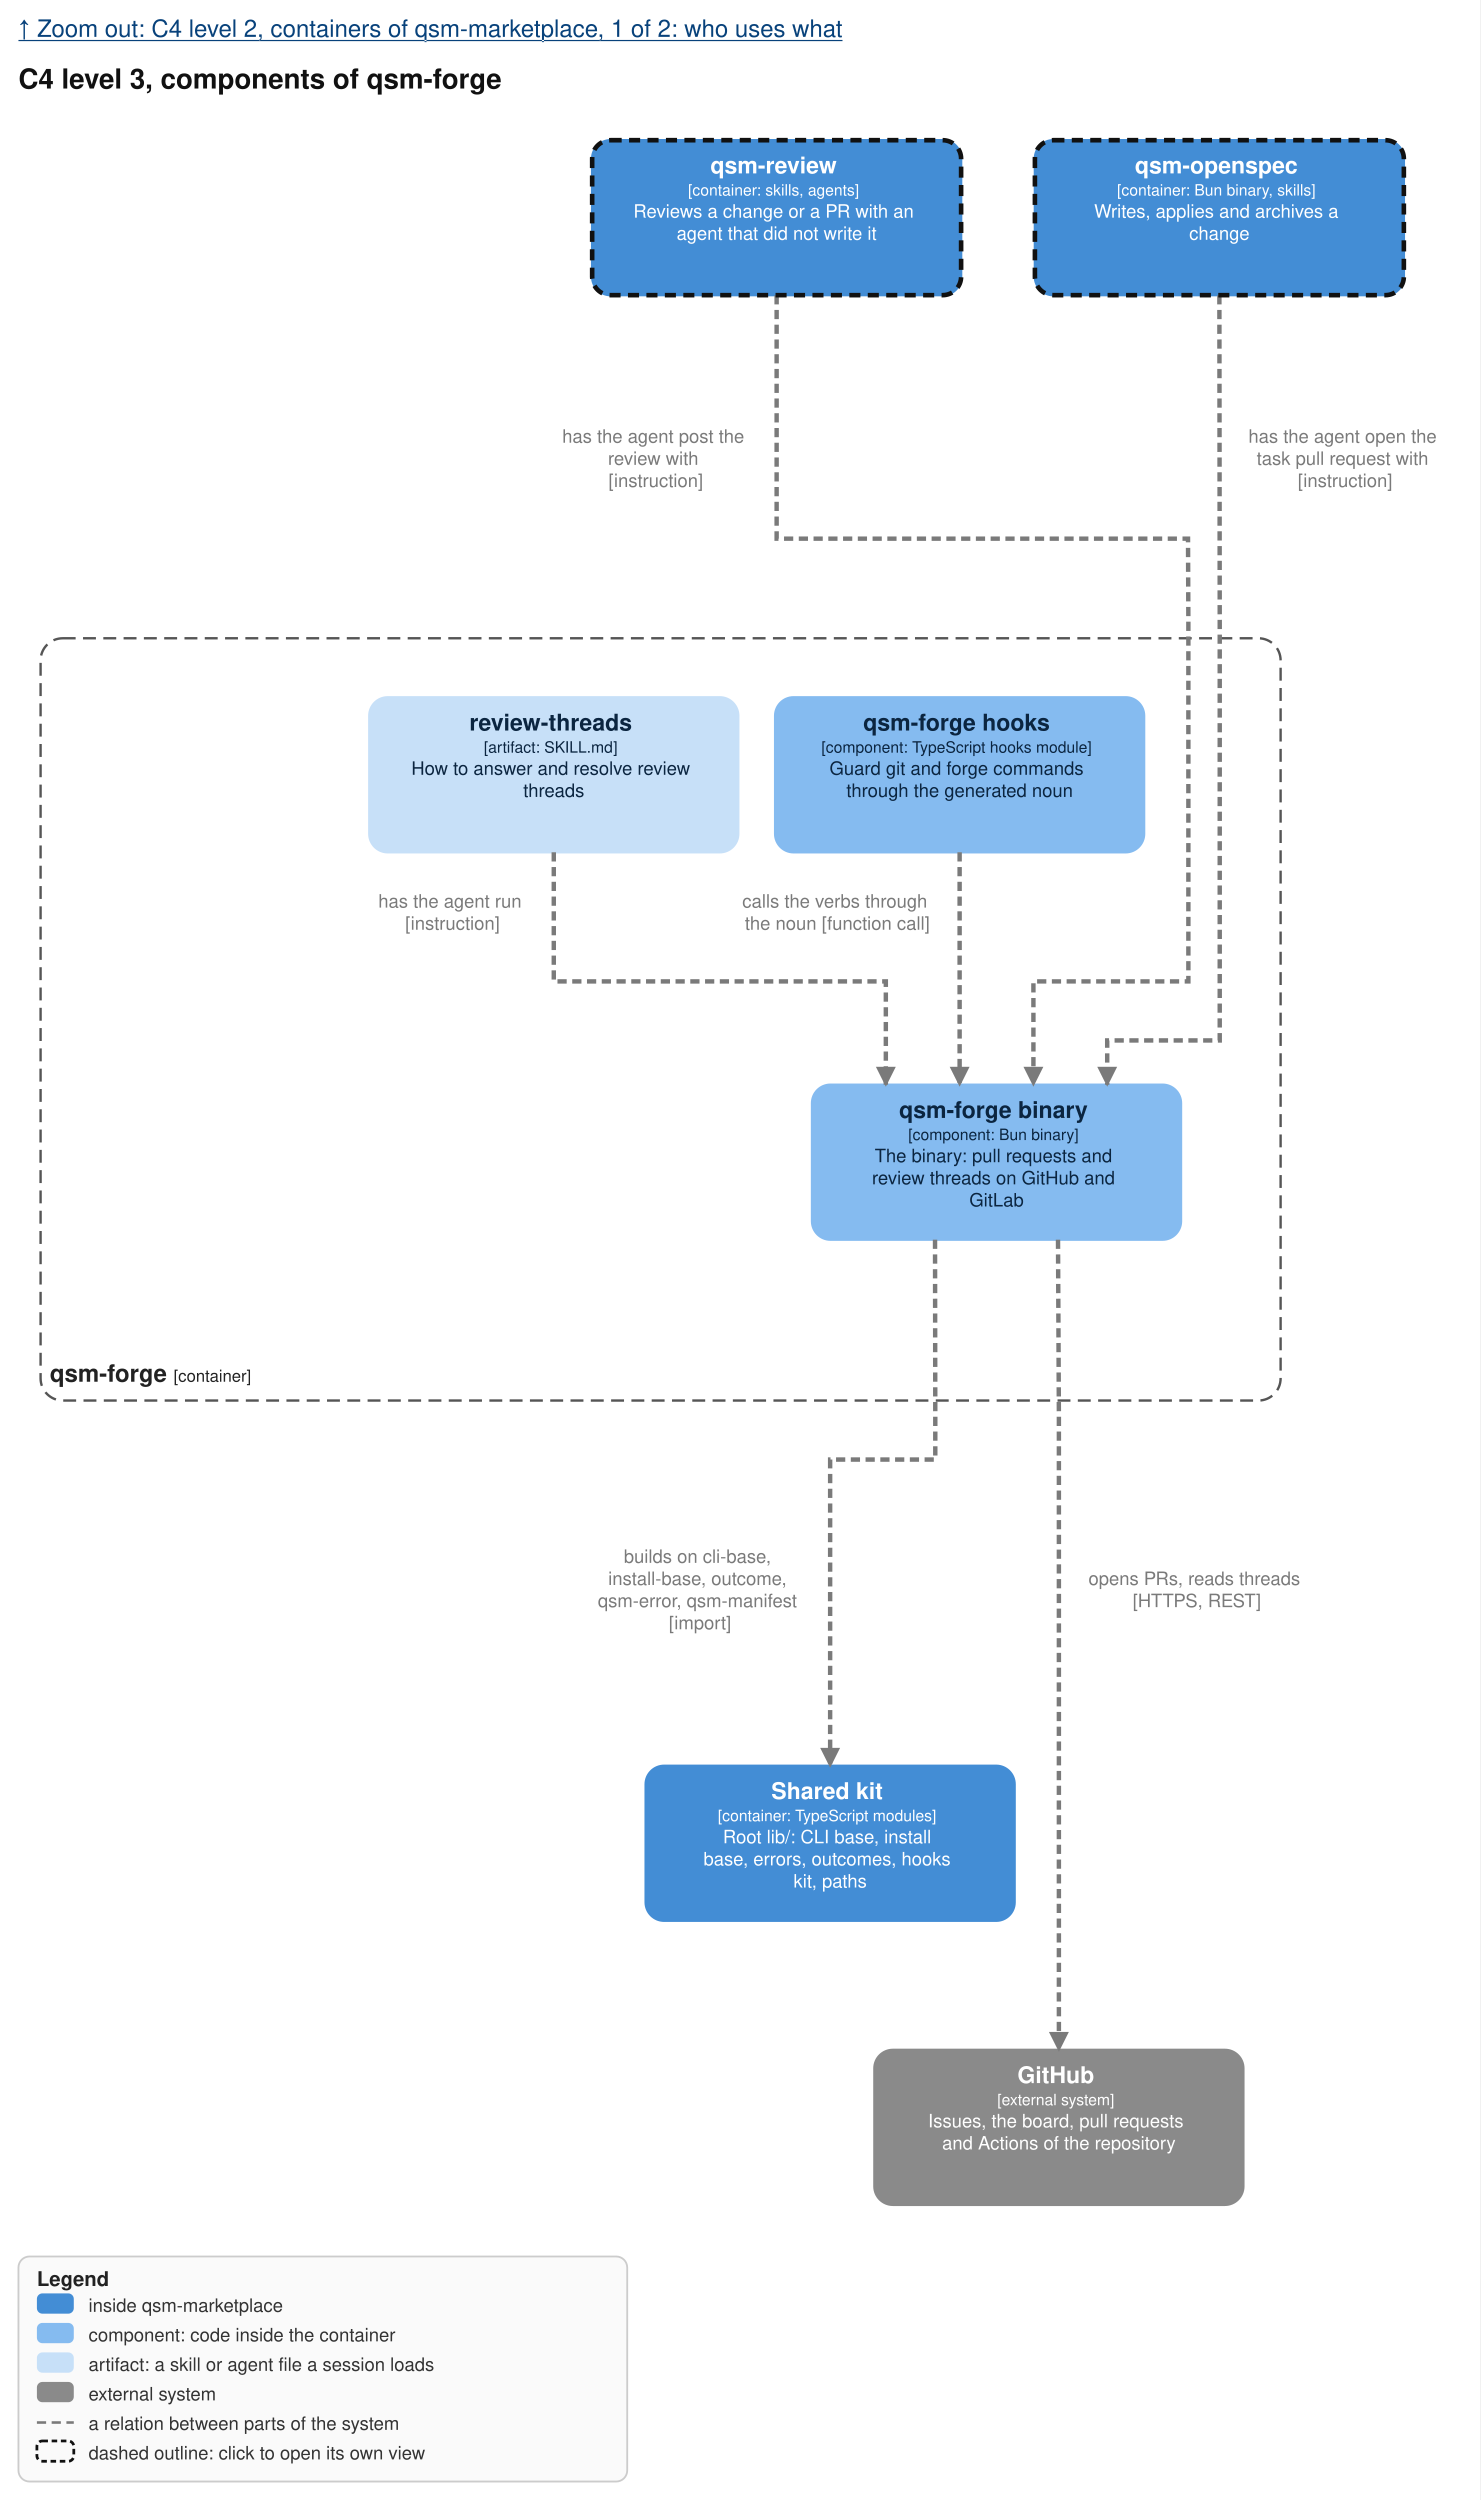
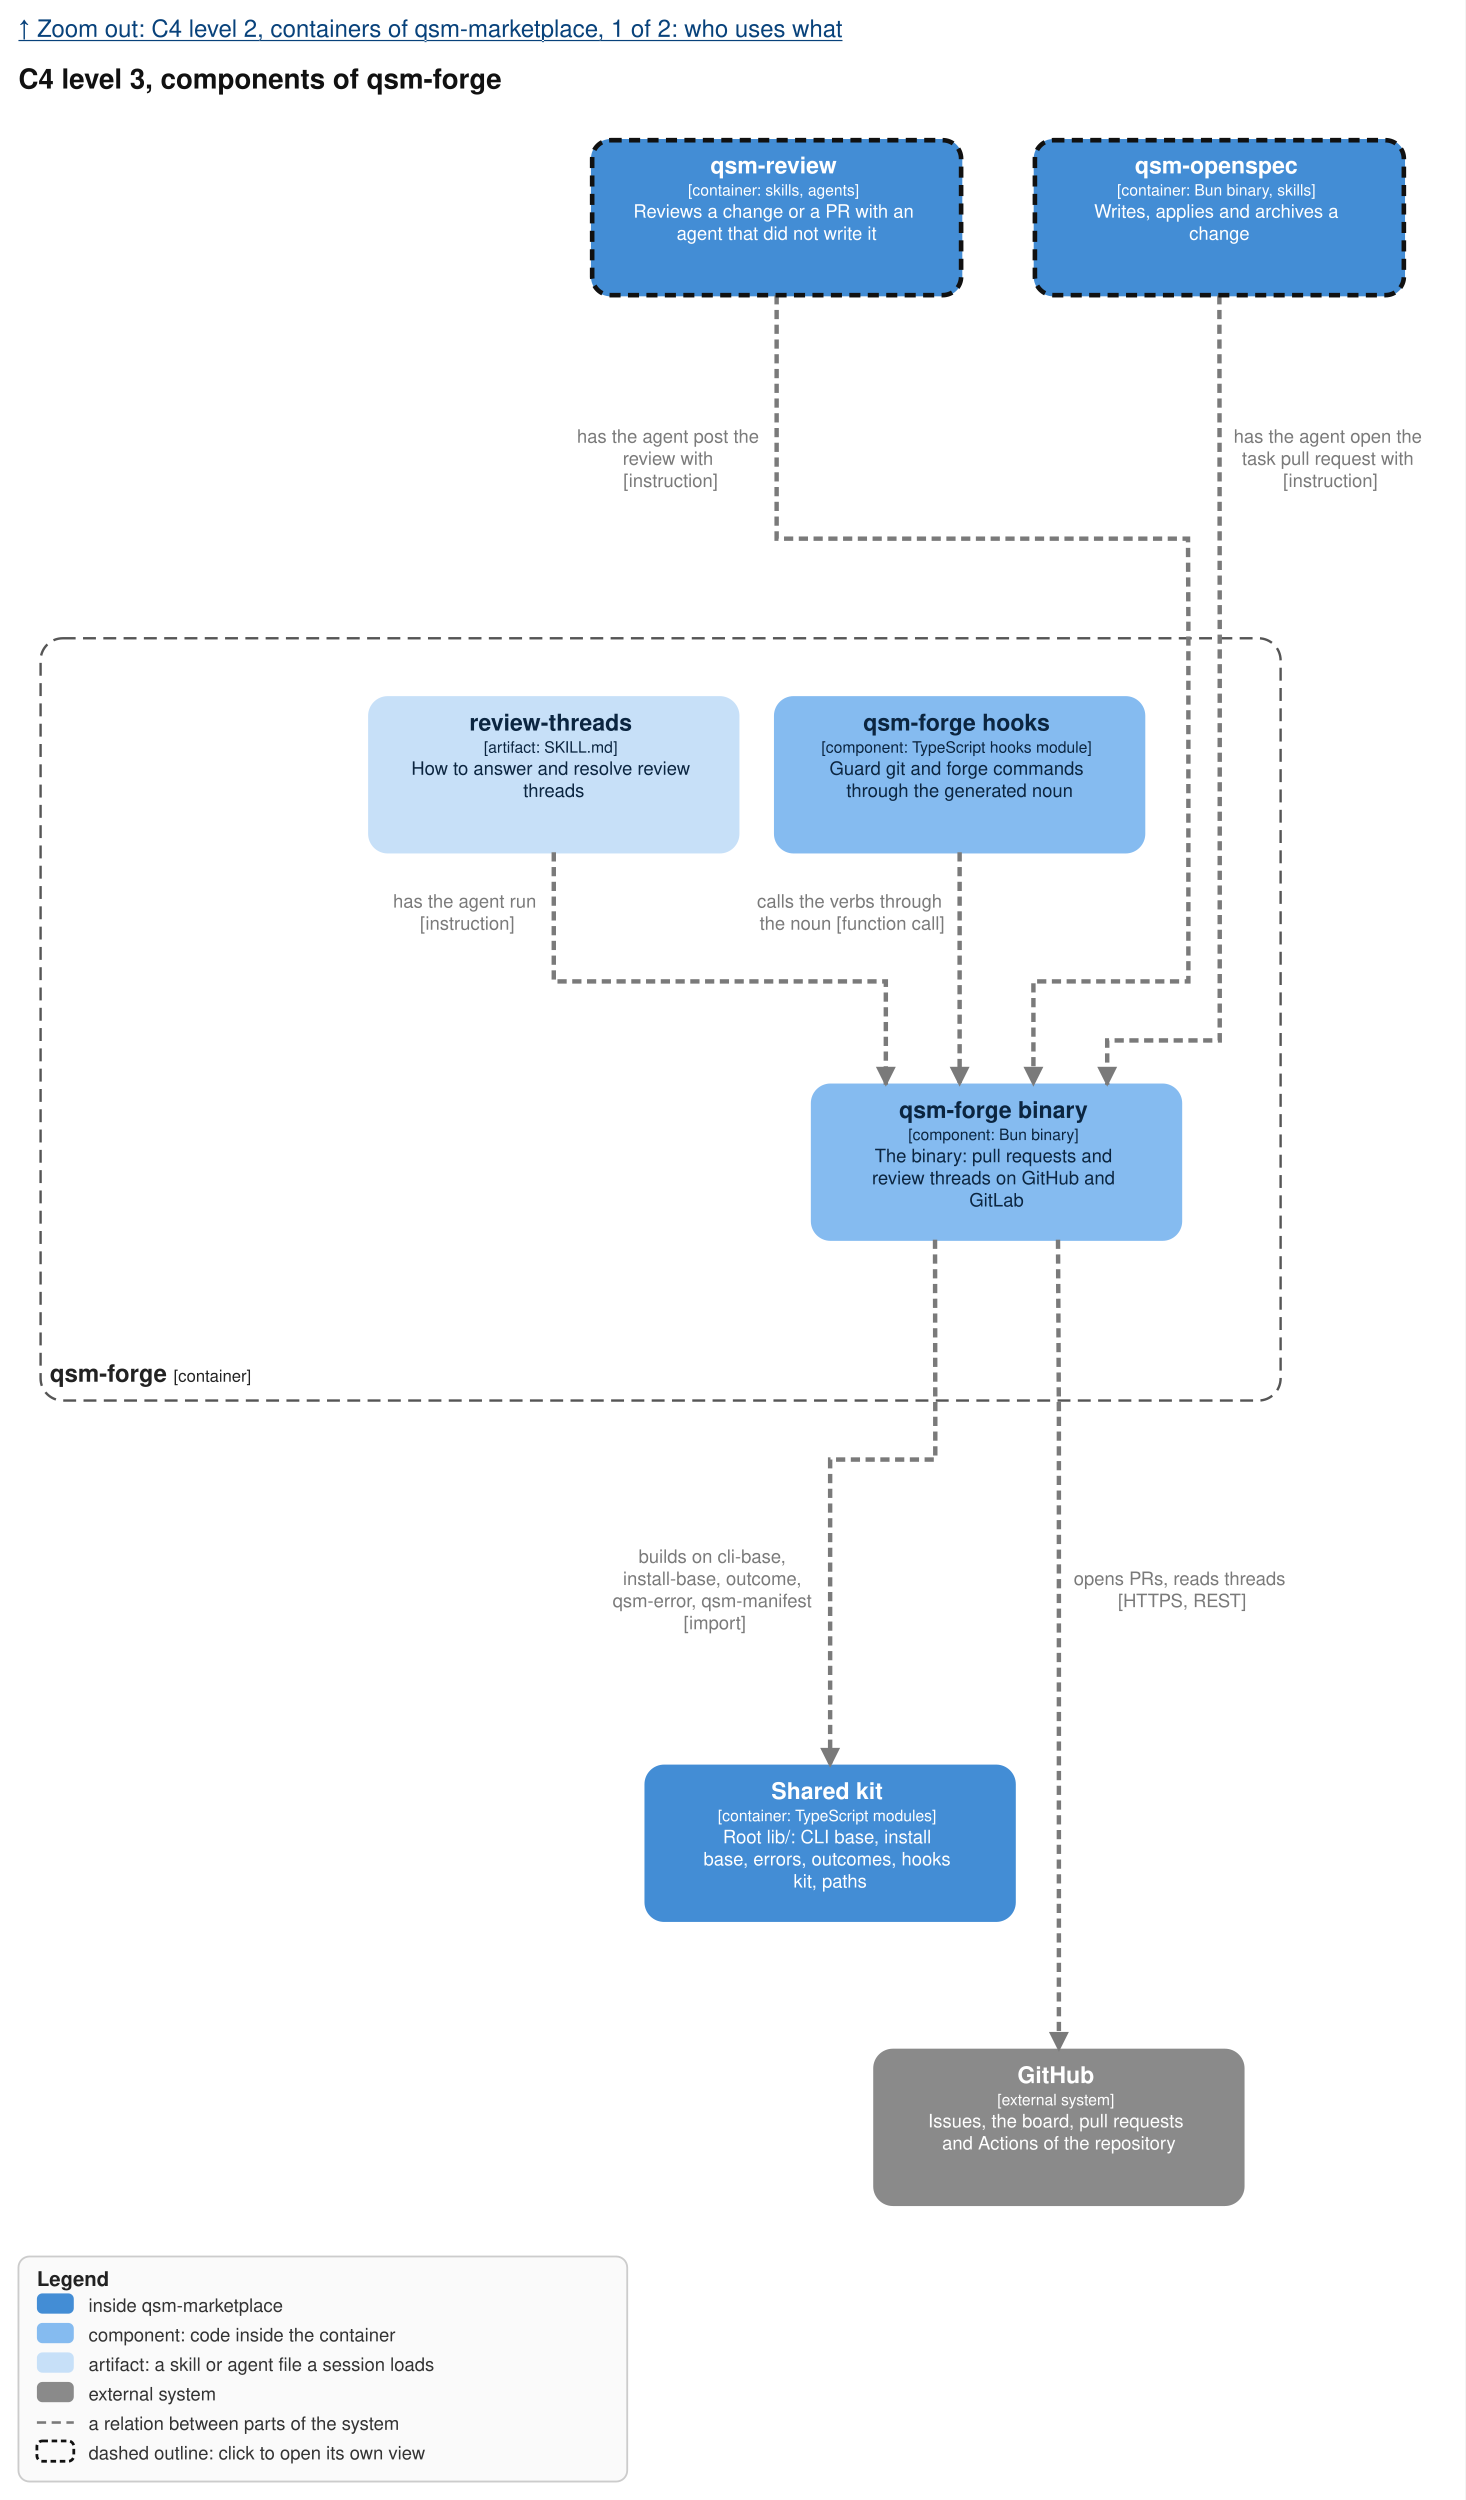
- <svg xmlns="http://www.w3.org/2000/svg" content="&lt;mxfile host=&quot;qsm-c4&quot;&gt;&lt;diagram name=&quot;components-forge&quot; id=&quot;components-forge&quot;&gt;&lt;mxGraphModel grid=&quot;1&quot; gridSize=&quot;10&quot; page=&quot;0&quot;&gt;&lt;root&gt;&lt;mxCell id=&quot;0&quot;/&gt;&lt;mxCell id=&quot;1&quot; parent=&quot;0&quot;/&gt;&lt;object id=&quot;c2&quot; label=&quot;&amp;lt;b&amp;gt;%c4Name%&amp;lt;/b&amp;gt;&amp;lt;div&amp;gt;[%c4Application%]&amp;lt;/div&amp;gt;&quot; placeholders=&quot;1&quot; c4Type=&quot;ContainerScopeBoundary&quot; c4Name=&quot;qsm-forge&quot; c4Application=&quot;Container&quot; c4Id=&quot;mp.forge&quot;&gt;&lt;mxCell style=&quot;rounded=1;fontSize=11;whiteSpace=wrap;html=1;dashed=1;arcSize=4;fillColor=none;strokeColor=#555555;fontColor=#222222;align=left;verticalAlign=bottom;spacing=10;dashPattern=8 4;metaEdit=1;connectable=0;&quot; vertex=&quot;1&quot; parent=&quot;1&quot;&gt;&lt;mxGeometry x=&quot;12&quot; y=&quot;282&quot; width=&quot;672.192&quot; height=&quot;413.2&quot; as=&quot;geometry&quot;/&gt;&lt;/mxCell&gt;&lt;/object&gt;&lt;object id=&quot;c3&quot; label=&quot;&amp;lt;b&amp;gt;%c4Name%&amp;lt;/b&amp;gt;&amp;lt;div&amp;gt;[%c4Type%%c4TechnologySep%%c4Technology%]&amp;lt;/div&amp;gt;&amp;lt;div style=&amp;quot;font-size:11px&amp;quot;&amp;gt;%c4Description%&amp;lt;/div&amp;gt;&quot; placeholders=&quot;1&quot; c4Type=&quot;Component&quot; c4Name=&quot;qsm-forge binary&quot; c4Technology=&quot;Bun binary&quot; c4TechnologySep=&quot;: &quot; c4Description=&quot;The binary: pull requests and review threads on GitHub and GitLab&quot; c4Id=&quot;mp.forge.tool&quot; c4Tags=&quot;&quot; c4Path=&quot;plugins/qsm-forge/scripts&quot;&gt;&lt;mxCell style=&quot;rounded=1;whiteSpace=wrap;html=1;arcSize=10;fillColor=#85bbf0;strokeColor=#85bbf0;fontColor=#0b2540;metaEdit=1;resizable=1;&quot; vertex=&quot;1&quot; parent=&quot;1&quot;&gt;&lt;mxGeometry x=&quot;430.192&quot; y=&quot;524&quot; width=&quot;200&quot; height=&quot;84&quot; as=&quot;geometry&quot;/&gt;&lt;/mxCell&gt;&lt;/object&gt;&lt;object id=&quot;c4&quot; label=&quot;&amp;lt;b&amp;gt;%c4Name%&amp;lt;/b&amp;gt;&amp;lt;div&amp;gt;[%c4Type%%c4TechnologySep%%c4Technology%]&amp;lt;/div&amp;gt;&amp;lt;div style=&amp;quot;font-size:11px&amp;quot;&amp;gt;%c4Description%&amp;lt;/div&amp;gt;&quot; placeholders=&quot;1&quot; c4Type=&quot;Component&quot; c4Name=&quot;qsm-forge hooks&quot; c4Technology=&quot;TypeScript hooks module&quot; c4TechnologySep=&quot;: &quot; c4Description=&quot;Guard git and forge commands through the generated noun&quot; c4Id=&quot;mp.forge.hooks&quot; c4Tags=&quot;&quot; c4Path=&quot;plugins/qsm-forge/hooks&quot;&gt;&lt;mxCell style=&quot;rounded=1;whiteSpace=wrap;html=1;arcSize=10;fillColor=#85bbf0;strokeColor=#85bbf0;fontColor=#0b2540;metaEdit=1;resizable=1;&quot; vertex=&quot;1&quot; parent=&quot;1&quot;&gt;&lt;mxGeometry x=&quot;410.192&quot; y=&quot;314&quot; width=&quot;200&quot; height=&quot;84&quot; as=&quot;geometry&quot;/&gt;&lt;/mxCell&gt;&lt;/object&gt;&lt;object id=&quot;c5&quot; label=&quot;&amp;lt;b&amp;gt;%c4Name%&amp;lt;/b&amp;gt;&amp;lt;div&amp;gt;[%c4Type%%c4TechnologySep%%c4Technology%]&amp;lt;/div&amp;gt;&amp;lt;div style=&amp;quot;font-size:11px&amp;quot;&amp;gt;%c4Description%&amp;lt;/div&amp;gt;&quot; placeholders=&quot;1&quot; c4Type=&quot;Component&quot; c4Name=&quot;review-threads&quot; c4Technology=&quot;SKILL.md&quot; c4TechnologySep=&quot;: &quot; c4Description=&quot;How to answer and resolve review threads&quot; c4Id=&quot;mp.forge.threads&quot; c4Tags=&quot;artifact&quot; c4Path=&quot;plugins/qsm-forge/skills/review-threads&quot;&gt;&lt;mxCell style=&quot;rounded=1;whiteSpace=wrap;html=1;arcSize=10;fillColor=#c7e0f8;strokeColor=#c7e0f8;fontColor=#0b2540;metaEdit=1;resizable=1;&quot; vertex=&quot;1&quot; parent=&quot;1&quot;&gt;&lt;mxGeometry x=&quot;190.192&quot; y=&quot;314&quot; width=&quot;200&quot; height=&quot;84&quot; as=&quot;geometry&quot;/&gt;&lt;/mxCell&gt;&lt;/object&gt;&lt;object id=&quot;c6&quot; label=&quot;&amp;lt;b&amp;gt;%c4Name%&amp;lt;/b&amp;gt;&amp;lt;div&amp;gt;[%c4Type%%c4TechnologySep%%c4Technology%]&amp;lt;/div&amp;gt;&amp;lt;div style=&amp;quot;font-size:11px&amp;quot;&amp;gt;%c4Description%&amp;lt;/div&amp;gt;&quot; placeholders=&quot;1&quot; c4Type=&quot;Container&quot; c4Name=&quot;qsm-review&quot; c4Technology=&quot;skills, agents&quot; c4TechnologySep=&quot;: &quot; c4Description=&quot;Reviews a change or a PR with an agent that did not write it&quot; c4Id=&quot;mp.review&quot; c4Tags=&quot;&quot; c4Path=&quot;plugins/qsm-review&quot; c4Group=&quot;Features&quot;&gt;&lt;mxCell style=&quot;rounded=1;whiteSpace=wrap;html=1;arcSize=10;fillColor=#438dd5;strokeColor=#438dd5;fontColor=#ffffff;metaEdit=1;resizable=1;&quot; vertex=&quot;1&quot; parent=&quot;1&quot;&gt;&lt;mxGeometry x=&quot;311&quot; y=&quot;12&quot; width=&quot;200&quot; height=&quot;84&quot; as=&quot;geometry&quot;/&gt;&lt;/mxCell&gt;&lt;/object&gt;&lt;object id=&quot;c7&quot; label=&quot;&amp;lt;b&amp;gt;%c4Name%&amp;lt;/b&amp;gt;&amp;lt;div&amp;gt;[%c4Type%%c4TechnologySep%%c4Technology%]&amp;lt;/div&amp;gt;&amp;lt;div style=&amp;quot;font-size:11px&amp;quot;&amp;gt;%c4Description%&amp;lt;/div&amp;gt;&quot; placeholders=&quot;1&quot; c4Type=&quot;Container&quot; c4Name=&quot;qsm-openspec&quot; c4Technology=&quot;Bun binary, skills&quot; c4TechnologySep=&quot;: &quot; c4Description=&quot;Writes, applies and archives a change&quot; c4Id=&quot;mp.spec&quot; c4Tags=&quot;&quot; c4Path=&quot;plugins/qsm-openspec&quot; c4Group=&quot;Features&quot;&gt;&lt;mxCell style=&quot;rounded=1;whiteSpace=wrap;html=1;arcSize=10;fillColor=#438dd5;strokeColor=#438dd5;fontColor=#ffffff;metaEdit=1;resizable=1;&quot; vertex=&quot;1&quot; parent=&quot;1&quot;&gt;&lt;mxGeometry x=&quot;551&quot; y=&quot;12&quot; width=&quot;200&quot; height=&quot;84&quot; as=&quot;geometry&quot;/&gt;&lt;/mxCell&gt;&lt;/object&gt;&lt;object id=&quot;c8&quot; label=&quot;&amp;lt;b&amp;gt;%c4Name%&amp;lt;/b&amp;gt;&amp;lt;div&amp;gt;[%c4Type%%c4TechnologySep%%c4Technology%]&amp;lt;/div&amp;gt;&amp;lt;div style=&amp;quot;font-size:11px&amp;quot;&amp;gt;%c4Description%&amp;lt;/div&amp;gt;&quot; placeholders=&quot;1&quot; c4Type=&quot;Container&quot; c4Name=&quot;Shared kit&quot; c4Technology=&quot;TypeScript modules&quot; c4TechnologySep=&quot;: &quot; c4Description=&quot;Root lib/: CLI base, install base, errors, outcomes, hooks kit, paths&quot; c4Id=&quot;mp.lib&quot; c4Tags=&quot;shared&quot; c4Path=&quot;lib&quot; c4Group=&quot;Core&quot;&gt;&lt;mxCell style=&quot;rounded=1;whiteSpace=wrap;html=1;arcSize=10;fillColor=#438dd5;strokeColor=#438dd5;fontColor=#ffffff;metaEdit=1;resizable=1;&quot; vertex=&quot;1&quot; parent=&quot;1&quot;&gt;&lt;mxGeometry x=&quot;340&quot; y=&quot;893.2&quot; width=&quot;200&quot; height=&quot;84&quot; as=&quot;geometry&quot;/&gt;&lt;/mxCell&gt;&lt;/object&gt;&lt;object id=&quot;c9&quot; label=&quot;&amp;lt;b&amp;gt;%c4Name%&amp;lt;/b&amp;gt;&amp;lt;div&amp;gt;[%c4Type%%c4TechnologySep%%c4Technology%]&amp;lt;/div&amp;gt;&amp;lt;div style=&amp;quot;font-size:11px&amp;quot;&amp;gt;%c4Description%&amp;lt;/div&amp;gt;&quot; placeholders=&quot;1&quot; c4Type=&quot;Software System&quot; c4Name=&quot;GitHub&quot; c4Technology=&quot;&quot; c4TechnologySep=&quot;&quot; c4Description=&quot;Issues, the board, pull requests and Actions of the repository&quot; c4Id=&quot;github&quot; c4Tags=&quot;external&quot;&gt;&lt;mxCell style=&quot;rounded=1;whiteSpace=wrap;html=1;arcSize=10;fillColor=#8a8a8a;strokeColor=#8a8a8a;fontColor=#ffffff;metaEdit=1;resizable=1;&quot; vertex=&quot;1&quot; parent=&quot;1&quot;&gt;&lt;mxGeometry x=&quot;464&quot; y=&quot;1047.2&quot; width=&quot;200&quot; height=&quot;84&quot; as=&quot;geometry&quot;/&gt;&lt;/mxCell&gt;&lt;/object&gt;&lt;object id=&quot;c10&quot; label=&quot;%c4Description%&quot; placeholders=&quot;1&quot; c4Type=&quot;Relationship&quot; c4Description=&quot;has the agent post the review with [instruction]&quot;&gt;&lt;mxCell style=&quot;edgeStyle=orthogonalEdgeStyle;rounded=1;endArrow=blockThin;endFill=1;html=1;fontSize=10;strokeColor=#7a7a7a;fontColor=#7a7a7a;strokeWidth=2.4;dashed=1;metaEdit=1;&quot; edge=&quot;1&quot; parent=&quot;1&quot; source=&quot;c6&quot; target=&quot;c3&quot;&gt;&lt;mxGeometry relative=&quot;1&quot; as=&quot;geometry&quot;&gt;&lt;Array as=&quot;points&quot;&gt;&lt;mxPoint x=&quot;411&quot; y=&quot;228&quot;/&gt;&lt;mxPoint x=&quot;634&quot; y=&quot;228&quot;/&gt;&lt;mxPoint x=&quot;634.192&quot; y=&quot;274&quot;/&gt;&lt;mxPoint x=&quot;634.192&quot; y=&quot;468&quot;/&gt;&lt;mxPoint x=&quot;550.192&quot; y=&quot;468&quot;/&gt;&lt;/Array&gt;&lt;/mxGeometry&gt;&lt;/mxCell&gt;&lt;/object&gt;&lt;object id=&quot;c11&quot; label=&quot;%c4Description%&quot; placeholders=&quot;1&quot; c4Type=&quot;Relationship&quot; c4Description=&quot;has the agent open the task pull request with [instruction]&quot;&gt;&lt;mxCell style=&quot;edgeStyle=orthogonalEdgeStyle;rounded=1;endArrow=blockThin;endFill=1;html=1;fontSize=10;strokeColor=#7a7a7a;fontColor=#7a7a7a;strokeWidth=2.4;dashed=1;metaEdit=1;&quot; edge=&quot;1&quot; parent=&quot;1&quot; source=&quot;c7&quot; target=&quot;c3&quot;&gt;&lt;mxGeometry relative=&quot;1&quot; as=&quot;geometry&quot;&gt;&lt;Array as=&quot;points&quot;&gt;&lt;mxPoint x=&quot;651.192&quot; y=&quot;274&quot;/&gt;&lt;mxPoint x=&quot;651.192&quot; y=&quot;500&quot;/&gt;&lt;mxPoint x=&quot;590.192&quot; y=&quot;500&quot;/&gt;&lt;/Array&gt;&lt;/mxGeometry&gt;&lt;/mxCell&gt;&lt;/object&gt;&lt;object id=&quot;c12&quot; label=&quot;%c4Description%&quot; placeholders=&quot;1&quot; c4Type=&quot;Relationship&quot; c4Description=&quot;builds on cli-base, install-base, outcome, qsm-error, qsm-manifest [import]&quot;&gt;&lt;mxCell style=&quot;edgeStyle=orthogonalEdgeStyle;rounded=1;endArrow=blockThin;endFill=1;html=1;fontSize=10;strokeColor=#7a7a7a;fontColor=#7a7a7a;strokeWidth=2.4;dashed=1;metaEdit=1;&quot; edge=&quot;1&quot; parent=&quot;1&quot; source=&quot;c3&quot; target=&quot;c8&quot;&gt;&lt;mxGeometry relative=&quot;1&quot; as=&quot;geometry&quot;&gt;&lt;Array as=&quot;points&quot;&gt;&lt;mxPoint x=&quot;497&quot; y=&quot;703.2&quot;/&gt;&lt;mxPoint x=&quot;497&quot; y=&quot;727.2&quot;/&gt;&lt;mxPoint x=&quot;440&quot; y=&quot;727.2&quot;/&gt;&lt;/Array&gt;&lt;/mxGeometry&gt;&lt;/mxCell&gt;&lt;/object&gt;&lt;object id=&quot;c13&quot; label=&quot;%c4Description%&quot; placeholders=&quot;1&quot; c4Type=&quot;Relationship&quot; c4Description=&quot;calls the verbs through the noun [function call]&quot;&gt;&lt;mxCell style=&quot;edgeStyle=orthogonalEdgeStyle;rounded=1;endArrow=blockThin;endFill=1;html=1;fontSize=10;strokeColor=#7a7a7a;fontColor=#7a7a7a;strokeWidth=2.4;dashed=1;metaEdit=1;&quot; edge=&quot;1&quot; parent=&quot;1&quot; source=&quot;c4&quot; target=&quot;c3&quot;&gt;&lt;mxGeometry relative=&quot;1&quot; as=&quot;geometry&quot;&gt;&lt;Array as=&quot;points&quot;&gt;&lt;/Array&gt;&lt;/mxGeometry&gt;&lt;/mxCell&gt;&lt;/object&gt;&lt;object id=&quot;c14&quot; label=&quot;%c4Description%&quot; placeholders=&quot;1&quot; c4Type=&quot;Relationship&quot; c4Description=&quot;has the agent run [instruction]&quot;&gt;&lt;mxCell style=&quot;edgeStyle=orthogonalEdgeStyle;rounded=1;endArrow=blockThin;endFill=1;html=1;fontSize=10;strokeColor=#7a7a7a;fontColor=#7a7a7a;strokeWidth=2.4;dashed=1;metaEdit=1;&quot; edge=&quot;1&quot; parent=&quot;1&quot; source=&quot;c5&quot; target=&quot;c3&quot;&gt;&lt;mxGeometry relative=&quot;1&quot; as=&quot;geometry&quot;&gt;&lt;Array as=&quot;points&quot;&gt;&lt;mxPoint x=&quot;290.192&quot; y=&quot;468&quot;/&gt;&lt;mxPoint x=&quot;470.192&quot; y=&quot;468&quot;/&gt;&lt;/Array&gt;&lt;/mxGeometry&gt;&lt;/mxCell&gt;&lt;/object&gt;&lt;object id=&quot;c15&quot; label=&quot;%c4Description%&quot; placeholders=&quot;1&quot; c4Type=&quot;Relationship&quot; c4Description=&quot;opens PRs, reads threads [HTTPS, REST]&quot;&gt;&lt;mxCell style=&quot;edgeStyle=orthogonalEdgeStyle;rounded=1;endArrow=blockThin;endFill=1;html=1;fontSize=10;strokeColor=#7a7a7a;fontColor=#7a7a7a;strokeWidth=2.4;dashed=1;metaEdit=1;&quot; edge=&quot;1&quot; parent=&quot;1&quot; source=&quot;c3&quot; target=&quot;c9&quot;&gt;&lt;mxGeometry relative=&quot;1&quot; as=&quot;geometry&quot;&gt;&lt;Array as=&quot;points&quot;&gt;&lt;mxPoint x=&quot;564&quot; y=&quot;703.2&quot;/&gt;&lt;/Array&gt;&lt;/mxGeometry&gt;&lt;/mxCell&gt;&lt;/object&gt;&lt;/root&gt;&lt;/mxGraphModel&gt;&lt;/diagram&gt;&lt;/mxfile&gt;" width="802.3" height="1355.2" viewBox="-10 -64 802.3 1355.2" font-family="Helvetica, Arial, sans-serif">
+ <svg xmlns="http://www.w3.org/2000/svg" content="&lt;mxfile host=&quot;qsm-c4&quot;&gt;&lt;diagram name=&quot;components-forge&quot; id=&quot;components-forge&quot;&gt;&lt;mxGraphModel grid=&quot;1&quot; gridSize=&quot;10&quot; page=&quot;0&quot;&gt;&lt;root&gt;&lt;mxCell id=&quot;0&quot;/&gt;&lt;mxCell id=&quot;1&quot; parent=&quot;0&quot;/&gt;&lt;object id=&quot;c2&quot; label=&quot;&amp;lt;b&amp;gt;%c4Name%&amp;lt;/b&amp;gt;&amp;lt;div&amp;gt;[%c4Application%]&amp;lt;/div&amp;gt;&quot; placeholders=&quot;1&quot; c4Type=&quot;ContainerScopeBoundary&quot; c4Name=&quot;qsm-forge&quot; c4Application=&quot;Container&quot; c4Id=&quot;mp.forge&quot;&gt;&lt;mxCell style=&quot;rounded=1;fontSize=11;whiteSpace=wrap;html=1;dashed=1;arcSize=4;fillColor=none;strokeColor=#555555;fontColor=#222222;align=left;verticalAlign=bottom;spacing=10;dashPattern=8 4;metaEdit=1;connectable=0;&quot; vertex=&quot;1&quot; parent=&quot;1&quot;&gt;&lt;mxGeometry x=&quot;12&quot; y=&quot;282&quot; width=&quot;672.192&quot; height=&quot;413.2&quot; as=&quot;geometry&quot;/&gt;&lt;/mxCell&gt;&lt;/object&gt;&lt;object id=&quot;c3&quot; label=&quot;&amp;lt;b&amp;gt;%c4Name%&amp;lt;/b&amp;gt;&amp;lt;div&amp;gt;[%c4Type%%c4TechnologySep%%c4Technology%]&amp;lt;/div&amp;gt;&amp;lt;div style=&amp;quot;font-size:11px&amp;quot;&amp;gt;%c4Description%&amp;lt;/div&amp;gt;&quot; placeholders=&quot;1&quot; c4Type=&quot;Component&quot; c4Name=&quot;qsm-forge binary&quot; c4Technology=&quot;Bun binary&quot; c4TechnologySep=&quot;: &quot; c4Description=&quot;The binary: pull requests and review threads on GitHub and GitLab&quot; c4Id=&quot;mp.forge.tool&quot; c4Tags=&quot;&quot; c4Path=&quot;plugins/qsm-forge/scripts&quot;&gt;&lt;mxCell style=&quot;rounded=1;whiteSpace=wrap;html=1;arcSize=10;fillColor=#85bbf0;strokeColor=#85bbf0;fontColor=#0b2540;metaEdit=1;resizable=1;&quot; vertex=&quot;1&quot; parent=&quot;1&quot;&gt;&lt;mxGeometry x=&quot;430.192&quot; y=&quot;524&quot; width=&quot;200&quot; height=&quot;84&quot; as=&quot;geometry&quot;/&gt;&lt;/mxCell&gt;&lt;/object&gt;&lt;object id=&quot;c4&quot; label=&quot;&amp;lt;b&amp;gt;%c4Name%&amp;lt;/b&amp;gt;&amp;lt;div&amp;gt;[%c4Type%%c4TechnologySep%%c4Technology%]&amp;lt;/div&amp;gt;&amp;lt;div style=&amp;quot;font-size:11px&amp;quot;&amp;gt;%c4Description%&amp;lt;/div&amp;gt;&quot; placeholders=&quot;1&quot; c4Type=&quot;Component&quot; c4Name=&quot;qsm-forge hooks&quot; c4Technology=&quot;TypeScript hooks module&quot; c4TechnologySep=&quot;: &quot; c4Description=&quot;Guard git and forge commands through the generated noun&quot; c4Id=&quot;mp.forge.hooks&quot; c4Tags=&quot;&quot; c4Path=&quot;plugins/qsm-forge/hooks&quot;&gt;&lt;mxCell style=&quot;rounded=1;whiteSpace=wrap;html=1;arcSize=10;fillColor=#85bbf0;strokeColor=#85bbf0;fontColor=#0b2540;metaEdit=1;resizable=1;&quot; vertex=&quot;1&quot; parent=&quot;1&quot;&gt;&lt;mxGeometry x=&quot;410.192&quot; y=&quot;314&quot; width=&quot;200&quot; height=&quot;84&quot; as=&quot;geometry&quot;/&gt;&lt;/mxCell&gt;&lt;/object&gt;&lt;object id=&quot;c5&quot; label=&quot;&amp;lt;b&amp;gt;%c4Name%&amp;lt;/b&amp;gt;&amp;lt;div&amp;gt;[%c4Type%%c4TechnologySep%%c4Technology%]&amp;lt;/div&amp;gt;&amp;lt;div style=&amp;quot;font-size:11px&amp;quot;&amp;gt;%c4Description%&amp;lt;/div&amp;gt;&quot; placeholders=&quot;1&quot; c4Type=&quot;Component&quot; c4Name=&quot;review-threads&quot; c4Technology=&quot;SKILL.md&quot; c4TechnologySep=&quot;: &quot; c4Description=&quot;How to answer and resolve review threads&quot; c4Id=&quot;mp.forge.threads&quot; c4Tags=&quot;artifact&quot; c4Path=&quot;plugins/qsm-forge/skills/review-threads&quot;&gt;&lt;mxCell style=&quot;rounded=1;whiteSpace=wrap;html=1;arcSize=10;fillColor=#c7e0f8;strokeColor=#c7e0f8;fontColor=#0b2540;metaEdit=1;resizable=1;&quot; vertex=&quot;1&quot; parent=&quot;1&quot;&gt;&lt;mxGeometry x=&quot;190.192&quot; y=&quot;314&quot; width=&quot;200&quot; height=&quot;84&quot; as=&quot;geometry&quot;/&gt;&lt;/mxCell&gt;&lt;/object&gt;&lt;object id=&quot;c6&quot; label=&quot;&amp;lt;b&amp;gt;%c4Name%&amp;lt;/b&amp;gt;&amp;lt;div&amp;gt;[%c4Type%%c4TechnologySep%%c4Technology%]&amp;lt;/div&amp;gt;&amp;lt;div style=&amp;quot;font-size:11px&amp;quot;&amp;gt;%c4Description%&amp;lt;/div&amp;gt;&quot; placeholders=&quot;1&quot; c4Type=&quot;Container&quot; c4Name=&quot;qsm-review&quot; c4Technology=&quot;skills, agents&quot; c4TechnologySep=&quot;: &quot; c4Description=&quot;Reviews a change or a PR with an agent that did not write it&quot; c4Id=&quot;mp.review&quot; c4Tags=&quot;&quot; c4Path=&quot;plugins/qsm-review&quot; c4Group=&quot;Features&quot;&gt;&lt;mxCell style=&quot;rounded=1;whiteSpace=wrap;html=1;arcSize=10;fillColor=#438dd5;strokeColor=#438dd5;fontColor=#ffffff;metaEdit=1;resizable=1;&quot; vertex=&quot;1&quot; parent=&quot;1&quot;&gt;&lt;mxGeometry x=&quot;311&quot; y=&quot;12&quot; width=&quot;200&quot; height=&quot;84&quot; as=&quot;geometry&quot;/&gt;&lt;/mxCell&gt;&lt;/object&gt;&lt;object id=&quot;c7&quot; label=&quot;&amp;lt;b&amp;gt;%c4Name%&amp;lt;/b&amp;gt;&amp;lt;div&amp;gt;[%c4Type%%c4TechnologySep%%c4Technology%]&amp;lt;/div&amp;gt;&amp;lt;div style=&amp;quot;font-size:11px&amp;quot;&amp;gt;%c4Description%&amp;lt;/div&amp;gt;&quot; placeholders=&quot;1&quot; c4Type=&quot;Container&quot; c4Name=&quot;qsm-openspec&quot; c4Technology=&quot;Bun binary, skills&quot; c4TechnologySep=&quot;: &quot; c4Description=&quot;Writes, applies and archives a change&quot; c4Id=&quot;mp.spec&quot; c4Tags=&quot;&quot; c4Path=&quot;plugins/qsm-openspec&quot; c4Group=&quot;Features&quot;&gt;&lt;mxCell style=&quot;rounded=1;whiteSpace=wrap;html=1;arcSize=10;fillColor=#438dd5;strokeColor=#438dd5;fontColor=#ffffff;metaEdit=1;resizable=1;&quot; vertex=&quot;1&quot; parent=&quot;1&quot;&gt;&lt;mxGeometry x=&quot;551&quot; y=&quot;12&quot; width=&quot;200&quot; height=&quot;84&quot; as=&quot;geometry&quot;/&gt;&lt;/mxCell&gt;&lt;/object&gt;&lt;object id=&quot;c8&quot; label=&quot;&amp;lt;b&amp;gt;%c4Name%&amp;lt;/b&amp;gt;&amp;lt;div&amp;gt;[%c4Type%%c4TechnologySep%%c4Technology%]&amp;lt;/div&amp;gt;&amp;lt;div style=&amp;quot;font-size:11px&amp;quot;&amp;gt;%c4Description%&amp;lt;/div&amp;gt;&quot; placeholders=&quot;1&quot; c4Type=&quot;Container&quot; c4Name=&quot;Shared kit&quot; c4Technology=&quot;TypeScript modules&quot; c4TechnologySep=&quot;: &quot; c4Description=&quot;Root lib/: CLI base, install base, errors, outcomes, hooks kit, paths&quot; c4Id=&quot;mp.lib&quot; c4Tags=&quot;shared&quot; c4Path=&quot;lib&quot; c4Group=&quot;Core&quot;&gt;&lt;mxCell style=&quot;rounded=1;whiteSpace=wrap;html=1;arcSize=10;fillColor=#438dd5;strokeColor=#438dd5;fontColor=#ffffff;metaEdit=1;resizable=1;&quot; vertex=&quot;1&quot; parent=&quot;1&quot;&gt;&lt;mxGeometry x=&quot;340&quot; y=&quot;893.2&quot; width=&quot;200&quot; height=&quot;84&quot; as=&quot;geometry&quot;/&gt;&lt;/mxCell&gt;&lt;/object&gt;&lt;object id=&quot;c9&quot; label=&quot;&amp;lt;b&amp;gt;%c4Name%&amp;lt;/b&amp;gt;&amp;lt;div&amp;gt;[%c4Type%%c4TechnologySep%%c4Technology%]&amp;lt;/div&amp;gt;&amp;lt;div style=&amp;quot;font-size:11px&amp;quot;&amp;gt;%c4Description%&amp;lt;/div&amp;gt;&quot; placeholders=&quot;1&quot; c4Type=&quot;Software System&quot; c4Name=&quot;GitHub&quot; c4Technology=&quot;&quot; c4TechnologySep=&quot;&quot; c4Description=&quot;Issues, the board, pull requests and Actions of the repository&quot; c4Id=&quot;github&quot; c4Tags=&quot;external&quot;&gt;&lt;mxCell style=&quot;rounded=1;whiteSpace=wrap;html=1;arcSize=10;fillColor=#8a8a8a;strokeColor=#8a8a8a;fontColor=#ffffff;metaEdit=1;resizable=1;&quot; vertex=&quot;1&quot; parent=&quot;1&quot;&gt;&lt;mxGeometry x=&quot;464&quot; y=&quot;1047.2&quot; width=&quot;200&quot; height=&quot;84&quot; as=&quot;geometry&quot;/&gt;&lt;/mxCell&gt;&lt;/object&gt;&lt;object id=&quot;c10&quot; label=&quot;%c4Description%&quot; placeholders=&quot;1&quot; c4Type=&quot;Relationship&quot; c4Description=&quot;has the agent post the review with [instruction]&quot;&gt;&lt;mxCell style=&quot;edgeStyle=orthogonalEdgeStyle;rounded=1;endArrow=blockThin;endFill=1;html=1;fontSize=10;strokeColor=#7a7a7a;fontColor=#7a7a7a;strokeWidth=2.4;dashed=1;metaEdit=1;&quot; edge=&quot;1&quot; parent=&quot;1&quot; source=&quot;c6&quot; target=&quot;c3&quot;&gt;&lt;mxGeometry relative=&quot;1&quot; as=&quot;geometry&quot;&gt;&lt;Array as=&quot;points&quot;&gt;&lt;mxPoint x=&quot;411&quot; y=&quot;228&quot;/&gt;&lt;mxPoint x=&quot;634&quot; y=&quot;228&quot;/&gt;&lt;mxPoint x=&quot;634.192&quot; y=&quot;274&quot;/&gt;&lt;mxPoint x=&quot;634.192&quot; y=&quot;468&quot;/&gt;&lt;mxPoint x=&quot;550.192&quot; y=&quot;468&quot;/&gt;&lt;/Array&gt;&lt;/mxGeometry&gt;&lt;/mxCell&gt;&lt;/object&gt;&lt;object id=&quot;c11&quot; label=&quot;%c4Description%&quot; placeholders=&quot;1&quot; c4Type=&quot;Relationship&quot; c4Description=&quot;has the agent open the task pull request with [instruction]&quot;&gt;&lt;mxCell style=&quot;edgeStyle=orthogonalEdgeStyle;rounded=1;endArrow=blockThin;endFill=1;html=1;fontSize=10;strokeColor=#7a7a7a;fontColor=#7a7a7a;strokeWidth=2.4;dashed=1;metaEdit=1;&quot; edge=&quot;1&quot; parent=&quot;1&quot; source=&quot;c7&quot; target=&quot;c3&quot;&gt;&lt;mxGeometry relative=&quot;1&quot; as=&quot;geometry&quot;&gt;&lt;Array as=&quot;points&quot;&gt;&lt;mxPoint x=&quot;651.192&quot; y=&quot;274&quot;/&gt;&lt;mxPoint x=&quot;651.192&quot; y=&quot;500&quot;/&gt;&lt;mxPoint x=&quot;590.192&quot; y=&quot;500&quot;/&gt;&lt;/Array&gt;&lt;/mxGeometry&gt;&lt;/mxCell&gt;&lt;/object&gt;&lt;object id=&quot;c12&quot; label=&quot;%c4Description%&quot; placeholders=&quot;1&quot; c4Type=&quot;Relationship&quot; c4Description=&quot;builds on cli-base, install-base, outcome, qsm-error, qsm-manifest [import]&quot;&gt;&lt;mxCell style=&quot;edgeStyle=orthogonalEdgeStyle;rounded=1;endArrow=blockThin;endFill=1;html=1;fontSize=10;strokeColor=#7a7a7a;fontColor=#7a7a7a;strokeWidth=2.4;dashed=1;metaEdit=1;&quot; edge=&quot;1&quot; parent=&quot;1&quot; source=&quot;c3&quot; target=&quot;c8&quot;&gt;&lt;mxGeometry relative=&quot;1&quot; as=&quot;geometry&quot;&gt;&lt;Array as=&quot;points&quot;&gt;&lt;mxPoint x=&quot;497&quot; y=&quot;703.2&quot;/&gt;&lt;mxPoint x=&quot;497&quot; y=&quot;727.2&quot;/&gt;&lt;mxPoint x=&quot;440&quot; y=&quot;727.2&quot;/&gt;&lt;/Array&gt;&lt;/mxGeometry&gt;&lt;/mxCell&gt;&lt;/object&gt;&lt;object id=&quot;c13&quot; label=&quot;%c4Description%&quot; placeholders=&quot;1&quot; c4Type=&quot;Relationship&quot; c4Description=&quot;calls the verbs through the noun [function call]&quot;&gt;&lt;mxCell style=&quot;edgeStyle=orthogonalEdgeStyle;rounded=1;endArrow=blockThin;endFill=1;html=1;fontSize=10;strokeColor=#7a7a7a;fontColor=#7a7a7a;strokeWidth=2.4;dashed=1;metaEdit=1;&quot; edge=&quot;1&quot; parent=&quot;1&quot; source=&quot;c4&quot; target=&quot;c3&quot;&gt;&lt;mxGeometry relative=&quot;1&quot; as=&quot;geometry&quot;&gt;&lt;Array as=&quot;points&quot;&gt;&lt;/Array&gt;&lt;/mxGeometry&gt;&lt;/mxCell&gt;&lt;/object&gt;&lt;object id=&quot;c14&quot; label=&quot;%c4Description%&quot; placeholders=&quot;1&quot; c4Type=&quot;Relationship&quot; c4Description=&quot;has the agent run [instruction]&quot;&gt;&lt;mxCell style=&quot;edgeStyle=orthogonalEdgeStyle;rounded=1;endArrow=blockThin;endFill=1;html=1;fontSize=10;strokeColor=#7a7a7a;fontColor=#7a7a7a;strokeWidth=2.4;dashed=1;metaEdit=1;&quot; edge=&quot;1&quot; parent=&quot;1&quot; source=&quot;c5&quot; target=&quot;c3&quot;&gt;&lt;mxGeometry relative=&quot;1&quot; as=&quot;geometry&quot;&gt;&lt;Array as=&quot;points&quot;&gt;&lt;mxPoint x=&quot;290.192&quot; y=&quot;468&quot;/&gt;&lt;mxPoint x=&quot;470.192&quot; y=&quot;468&quot;/&gt;&lt;/Array&gt;&lt;/mxGeometry&gt;&lt;/mxCell&gt;&lt;/object&gt;&lt;object id=&quot;c15&quot; label=&quot;%c4Description%&quot; placeholders=&quot;1&quot; c4Type=&quot;Relationship&quot; c4Description=&quot;opens PRs, reads threads [HTTPS, REST]&quot;&gt;&lt;mxCell style=&quot;edgeStyle=orthogonalEdgeStyle;rounded=1;endArrow=blockThin;endFill=1;html=1;fontSize=10;strokeColor=#7a7a7a;fontColor=#7a7a7a;strokeWidth=2.4;dashed=1;metaEdit=1;&quot; edge=&quot;1&quot; parent=&quot;1&quot; source=&quot;c3&quot; target=&quot;c9&quot;&gt;&lt;mxGeometry relative=&quot;1&quot; as=&quot;geometry&quot;&gt;&lt;Array as=&quot;points&quot;&gt;&lt;mxPoint x=&quot;564&quot; y=&quot;703.2&quot;/&gt;&lt;/Array&gt;&lt;/mxGeometry&gt;&lt;/mxCell&gt;&lt;/object&gt;&lt;/root&gt;&lt;/mxGraphModel&gt;&lt;/diagram&gt;&lt;/mxfile&gt;" width="794.3" height="1355.2" viewBox="-10 -64 794.3 1355.2" font-family="Helvetica, Arial, sans-serif">
  <defs>
    <marker id="a08427b" viewBox="0 0 10 10" refX="9" refY="5" markerWidth="4.5" markerHeight="4.5" orient="auto">
      <path d="M0,0L10,5L0,10z" fill="#08427b" />
    </marker>
    <marker id="a6b4fbb" viewBox="0 0 10 10" refX="9" refY="5" markerWidth="4.5" markerHeight="4.5" orient="auto">
      <path d="M0,0L10,5L0,10z" fill="#6b4fbb" />
    </marker>
    <marker id="ac2410c" viewBox="0 0 10 10" refX="9" refY="5" markerWidth="4.5" markerHeight="4.5" orient="auto">
      <path d="M0,0L10,5L0,10z" fill="#c2410c" />
    </marker>
    <marker id="a15803d" viewBox="0 0 10 10" refX="9" refY="5" markerWidth="4.5" markerHeight="4.5" orient="auto">
      <path d="M0,0L10,5L0,10z" fill="#15803d" />
    </marker>
    <marker id="a0f766e" viewBox="0 0 10 10" refX="9" refY="5" markerWidth="4.5" markerHeight="4.5" orient="auto">
      <path d="M0,0L10,5L0,10z" fill="#0f766e" />
    </marker>
    <marker id="ab91c1c" viewBox="0 0 10 10" refX="9" refY="5" markerWidth="4.5" markerHeight="4.5" orient="auto">
      <path d="M0,0L10,5L0,10z" fill="#b91c1c" />
    </marker>
    <marker id="a7a7a7a" viewBox="0 0 10 10" refX="9" refY="5" markerWidth="4.5" markerHeight="4.5" orient="auto">
      <path d="M0,0L10,5L0,10z" fill="#7a7a7a" />
    </marker>
  </defs>
-   <rect x="-10" y="-64" width="802.3" height="1355.2" fill="#ffffff" />
+   <rect x="-10" y="-64" width="794.3" height="1355.2" fill="#ffffff" />
  <text x="0" y="-16" font-size="15" font-weight="bold" fill="#111111">C4 level 3, components of qsm-forge</text>
  <rect x="12" y="282" width="672.192" height="413.2" rx="12" fill="none" stroke="#555555" stroke-width="1.3" stroke-dasharray="7 4" />
  <rect x="430.192" y="524" width="200" height="84" rx="10" fill="#85bbf0" stroke="#85bbf0" stroke-width="1.3" />
  <text x="530.192" y="542" text-anchor="middle" fill="#0b2540">
    <tspan font-size="12.5" font-weight="bold">qsm-forge binary</tspan>
    <tspan x="530.192" dy="12" font-size="8.5">[component: Bun binary]</tspan>
    <tspan x="530.192" dy="12" font-size="10">The binary: pull requests and</tspan>
    <tspan x="530.192" dy="12" font-size="10">review threads on GitHub and</tspan>
    <tspan x="530.192" dy="12" font-size="10">GitLab</tspan>
  </text>
  <rect x="410.192" y="314" width="200" height="84" rx="10" fill="#85bbf0" stroke="#85bbf0" stroke-width="1.3" />
  <text x="510.192" y="332" text-anchor="middle" fill="#0b2540">
    <tspan font-size="12.5" font-weight="bold">qsm-forge hooks</tspan>
    <tspan x="510.192" dy="12" font-size="8.5">[component: TypeScript hooks module]</tspan>
    <tspan x="510.192" dy="12" font-size="10">Guard git and forge commands</tspan>
    <tspan x="510.192" dy="12" font-size="10">through the generated noun</tspan>
  </text>
  <rect x="190.192" y="314" width="200" height="84" rx="10" fill="#c7e0f8" stroke="#c7e0f8" stroke-width="1.3" />
  <text x="290.192" y="332" text-anchor="middle" fill="#0b2540">
    <tspan font-size="12.5" font-weight="bold">review-threads</tspan>
    <tspan x="290.192" dy="12" font-size="8.5">[artifact: SKILL.md]</tspan>
    <tspan x="290.192" dy="12" font-size="10">How to answer and resolve review</tspan>
    <tspan x="290.192" dy="12" font-size="10">threads</tspan>
  </text>
  <rect x="311" y="12" width="200" height="84" rx="10" fill="#438dd5" stroke="#438dd5" stroke-width="1.3" />
  <text x="411" y="30" text-anchor="middle" fill="#ffffff">
    <tspan font-size="12.5" font-weight="bold">qsm-review</tspan>
    <tspan x="411" dy="12" font-size="8.5">[container: skills, agents]</tspan>
    <tspan x="411" dy="12" font-size="10">Reviews a change or a PR with an</tspan>
    <tspan x="411" dy="12" font-size="10">agent that did not write it</tspan>
  </text>
  <rect x="551" y="12" width="200" height="84" rx="10" fill="#438dd5" stroke="#438dd5" stroke-width="1.3" />
  <text x="651" y="30" text-anchor="middle" fill="#ffffff">
    <tspan font-size="12.5" font-weight="bold">qsm-openspec</tspan>
    <tspan x="651" dy="12" font-size="8.5">[container: Bun binary, skills]</tspan>
    <tspan x="651" dy="12" font-size="10">Writes, applies and archives a</tspan>
    <tspan x="651" dy="12" font-size="10">change</tspan>
  </text>
  <rect x="340" y="893.2" width="200" height="84" rx="10" fill="#438dd5" stroke="#438dd5" stroke-width="1.3" />
  <text x="440" y="911.2" text-anchor="middle" fill="#ffffff">
    <tspan font-size="12.5" font-weight="bold">Shared kit</tspan>
    <tspan x="440" dy="12" font-size="8.5">[container: TypeScript modules]</tspan>
    <tspan x="440" dy="12" font-size="10">Root lib/: CLI base, install</tspan>
    <tspan x="440" dy="12" font-size="10">base, errors, outcomes, hooks</tspan>
    <tspan x="440" dy="12" font-size="10">kit, paths</tspan>
  </text>
  <rect x="464" y="1047.2" width="200" height="84" rx="10" fill="#8a8a8a" stroke="#8a8a8a" stroke-width="1.3" />
  <text x="564" y="1065.2" text-anchor="middle" fill="#ffffff">
    <tspan font-size="12.5" font-weight="bold">GitHub</tspan>
    <tspan x="564" dy="12" font-size="8.5">[external system]</tspan>
    <tspan x="564" dy="12" font-size="10">Issues, the board, pull requests</tspan>
    <tspan x="564" dy="12" font-size="10">and Actions of the repository</tspan>
  </text>
  <polyline points="411,96 411,228 634,228 634.192,274 634.192,468 550.192,468 550.192,524" fill="none" stroke="#7a7a7a" stroke-width="2.4" stroke-dasharray="5 3" marker-end="url(#a7a7a7a)" />
  <polyline points="651,96 651.192,274 651.192,500 590.192,500 590.192,524" fill="none" stroke="#7a7a7a" stroke-width="2.4" stroke-dasharray="5 3" marker-end="url(#a7a7a7a)" />
  <polyline points="496.859,608 497,703.2 497,727.2 440,727.2 440,893.2" fill="none" stroke="#7a7a7a" stroke-width="2.4" stroke-dasharray="5 3" marker-end="url(#a7a7a7a)" />
  <polyline points="510.192,398 510.192,524" fill="none" stroke="#7a7a7a" stroke-width="2.4" stroke-dasharray="5 3" marker-end="url(#a7a7a7a)" />
  <polyline points="290.192,398 290.192,468 470.192,468 470.192,524" fill="none" stroke="#7a7a7a" stroke-width="2.4" stroke-dasharray="5 3" marker-end="url(#a7a7a7a)" />
  <polyline points="563.525,608 564,703.2 564,1047.2" fill="none" stroke="#7a7a7a" stroke-width="2.4" stroke-dasharray="5 3" marker-end="url(#a7a7a7a)" />
  <rect x="17" y="672" width="109.192" height="18.2" fill="#ffffff" />
  <text x="71.596" y="685" font-size="13" font-weight="bold" fill="#222222" text-anchor="middle">qsm-forge <tspan font-size="9" font-weight="normal">[container]</tspan>
  </text>
-   <rect x="296" y="166" width="98.96" height="38" rx="2" fill="#ffffff" />
-   <text x="345.48" y="176" font-size="10" fill="#7a7a7a" text-anchor="middle">
-     <tspan x="345.48" dy="0">has the agent post the</tspan>
-     <tspan x="345.48" dy="12">review with</tspan>
-     <tspan x="345.48" dy="12">[instruction]</tspan>
+   <rect x="304" y="166" width="98.96" height="38" rx="2" fill="#ffffff" />
+   <text x="353.48" y="176" font-size="10" fill="#7a7a7a" text-anchor="middle">
+     <tspan x="353.48" dy="0">has the agent post the</tspan>
+     <tspan x="353.48" dy="12">review with</tspan>
+     <tspan x="353.48" dy="12">[instruction]</tspan>
  </text>
-   <rect x="668" y="166" width="102.3" height="38" rx="2" fill="#ffffff" />
-   <text x="719.15" y="176" font-size="10" fill="#7a7a7a" text-anchor="middle">
-     <tspan x="719.15" dy="0">has the agent open the</tspan>
-     <tspan x="719.15" dy="12">task pull request with</tspan>
-     <tspan x="719.15" dy="12">[instruction]</tspan>
+   <rect x="660" y="166" width="102.3" height="38" rx="2" fill="#ffffff" />
+   <text x="711.15" y="176" font-size="10" fill="#7a7a7a" text-anchor="middle">
+     <tspan x="711.15" dy="0">has the agent open the</tspan>
+     <tspan x="711.15" dy="12">task pull request with</tspan>
+     <tspan x="711.15" dy="12">[instruction]</tspan>
  </text>
-   <rect x="315" y="773.2" width="108.9" height="50" rx="2" fill="#ffffff" />
-   <text x="369.45" y="783.2" font-size="10" fill="#7a7a7a" text-anchor="middle">
-     <tspan x="369.45" dy="0">builds on cli-base,</tspan>
-     <tspan x="369.45" dy="12">install-base, outcome,</tspan>
-     <tspan x="369.45" dy="12">qsm-error, qsm-manifest</tspan>
-     <tspan x="369.45" dy="12">[import]</tspan>
+   <rect x="323" y="773.2" width="108.9" height="50" rx="2" fill="#ffffff" />
+   <text x="377.45" y="783.2" font-size="10" fill="#7a7a7a" text-anchor="middle">
+     <tspan x="377.45" dy="0">builds on cli-base,</tspan>
+     <tspan x="377.45" dy="12">install-base, outcome,</tspan>
+     <tspan x="377.45" dy="12">qsm-error, qsm-manifest</tspan>
+     <tspan x="377.45" dy="12">[import]</tspan>
  </text>
-   <rect x="393.592" y="418" width="100.6" height="26" rx="2" fill="#ffffff" />
-   <text x="443.892" y="428" font-size="10" fill="#7a7a7a" text-anchor="middle">
-     <tspan x="443.892" dy="0">calls the verbs through</tspan>
-     <tspan x="443.892" dy="12">the noun [function call]</tspan>
+   <rect x="401.592" y="418" width="100.6" height="26" rx="2" fill="#ffffff" />
+   <text x="451.892" y="428" font-size="10" fill="#7a7a7a" text-anchor="middle">
+     <tspan x="451.892" dy="0">calls the verbs through</tspan>
+     <tspan x="451.892" dy="12">the noun [function call]</tspan>
  </text>
-   <rect x="196.362" y="418" width="77.83" height="26" rx="2" fill="#ffffff" />
-   <text x="235.277" y="428" font-size="10" fill="#7a7a7a" text-anchor="middle">
-     <tspan x="235.277" dy="0">has the agent run</tspan>
-     <tspan x="235.277" dy="12">[instruction]</tspan>
+   <rect x="204.362" y="418" width="77.83" height="26" rx="2" fill="#ffffff" />
+   <text x="243.277" y="428" font-size="10" fill="#7a7a7a" text-anchor="middle">
+     <tspan x="243.277" dy="0">has the agent run</tspan>
+     <tspan x="243.277" dy="12">[instruction]</tspan>
  </text>
-   <rect x="581" y="785.2" width="115.61" height="26" rx="2" fill="#ffffff" />
-   <text x="638.805" y="795.2" font-size="10" fill="#7a7a7a" text-anchor="middle">
-     <tspan x="638.805" dy="0">opens PRs, reads threads</tspan>
-     <tspan x="638.805" dy="12">[HTTPS, REST]</tspan>
+   <rect x="573" y="785.2" width="115.61" height="26" rx="2" fill="#ffffff" />
+   <text x="630.805" y="795.2" font-size="10" fill="#7a7a7a" text-anchor="middle">
+     <tspan x="630.805" dy="0">opens PRs, reads threads</tspan>
+     <tspan x="630.805" dy="12">[HTTPS, REST]</tspan>
  </text>
  <rect x="0" y="1159.2" width="330" height="122" rx="6" fill="#fafafa" stroke="#cccccc" />
  <text x="10" y="1175.2" font-size="11" font-weight="bold" fill="#222222">Legend</text>
  <rect x="10" y="1179.2" width="20" height="11" rx="3" fill="#438dd5" />
  <text x="38" y="1189.2" font-size="10" fill="#333333">inside qsm-marketplace</text>
  <rect x="10" y="1195.2" width="20" height="11" rx="3" fill="#85bbf0" />
  <text x="38" y="1205.2" font-size="10" fill="#333333">component: code inside the container</text>
  <rect x="10" y="1211.2" width="20" height="11" rx="3" fill="#c7e0f8" />
  <text x="38" y="1221.2" font-size="10" fill="#333333">artifact: a skill or agent file a session loads</text>
  <rect x="10" y="1227.2" width="20" height="11" rx="3" fill="#8a8a8a" />
  <text x="38" y="1237.2" font-size="10" fill="#333333">external system</text>
  <line x1="10" y1="1249.2" x2="30" y2="1249.2" stroke="#7a7a7a" stroke-width="1.4" stroke-dasharray="5 3" />
  <text x="38" y="1253.2" font-size="10" fill="#333333">a relation between parts of the system</text>
  <rect x="10" y="1259.2" width="20" height="11" rx="3" fill="none" stroke="#111111" stroke-width="1.5" stroke-dasharray="3 2" />
  <text x="38" y="1269.2" font-size="10" fill="#333333">dashed outline: click to open its own view</text>
  <g class="zoom-links">
    <a href="marketplace.components-review.drawio.svg">
      <rect x="311" y="12" width="200" height="84" rx="10" fill="#ffffff" fill-opacity="0" stroke="#111111" stroke-width="2.5" stroke-dasharray="6 4" style="cursor: pointer" />
    </a>
    <a href="marketplace.components-spec.drawio.svg">
      <rect x="551" y="12" width="200" height="84" rx="10" fill="#ffffff" fill-opacity="0" stroke="#111111" stroke-width="2.5" stroke-dasharray="6 4" style="cursor: pointer" />
    </a>
    <a href="marketplace.containers-uses.drawio.svg">
      <text x="0" y="-44" font-size="13" fill="#08427b" text-decoration="underline">↑ Zoom out: C4 level 2, containers of qsm-marketplace, 1 of 2: who uses what</text>
    </a>
  </g>
</svg>
